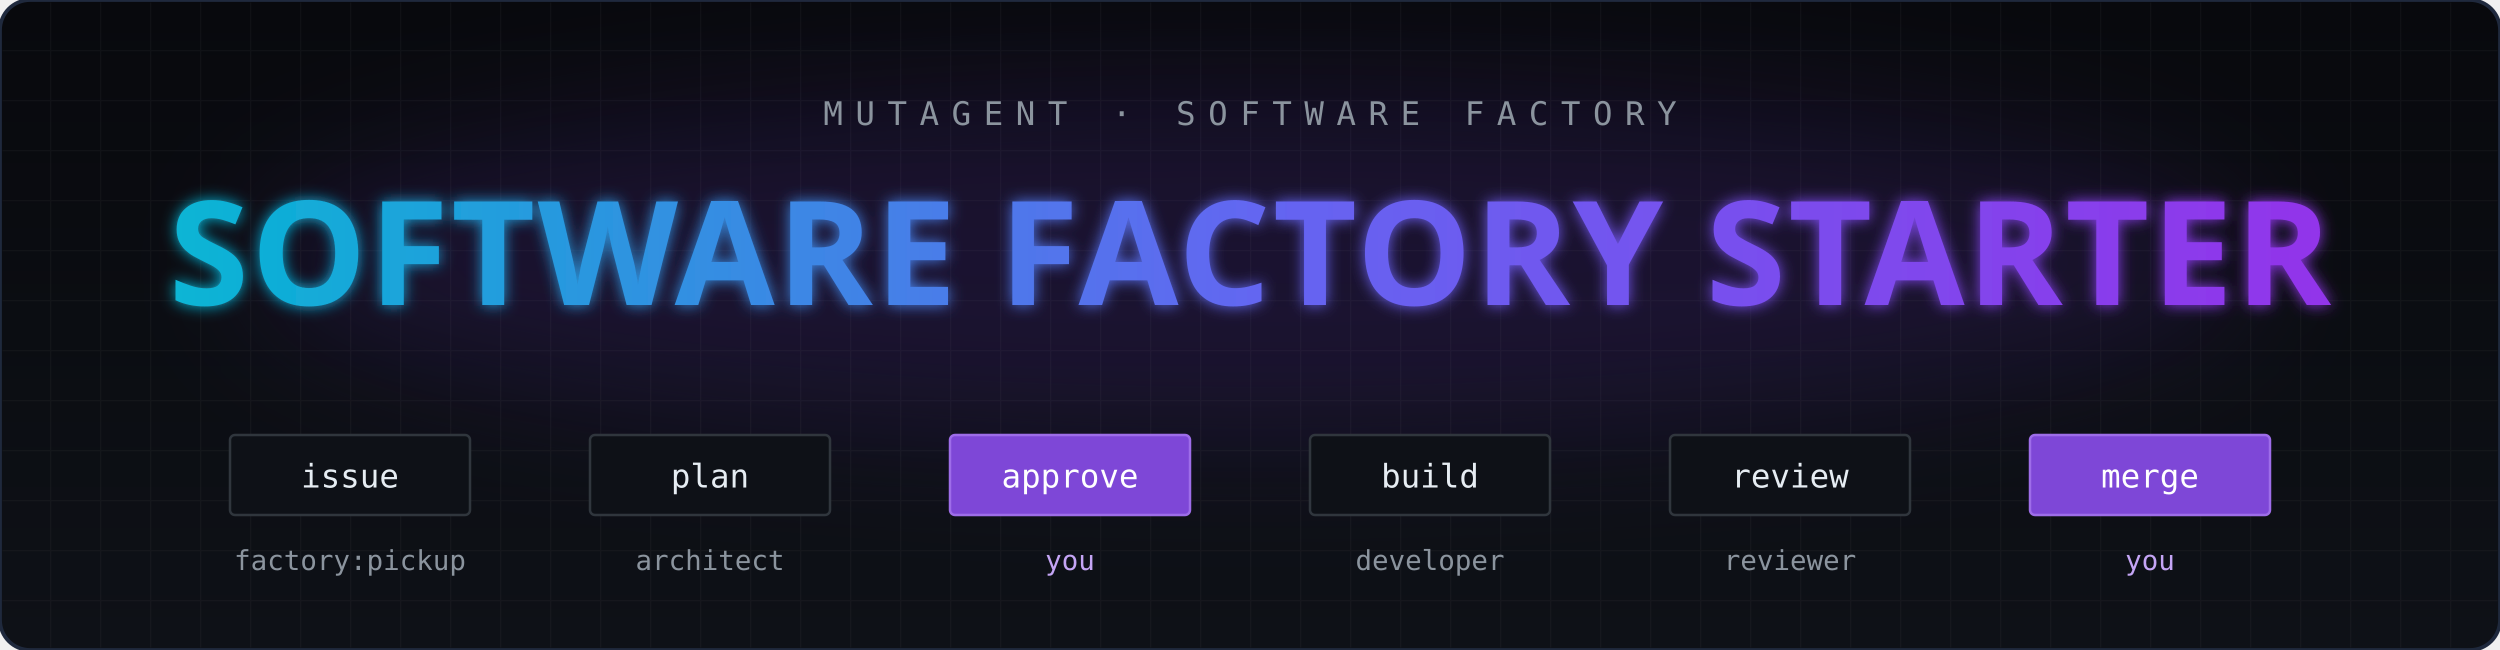
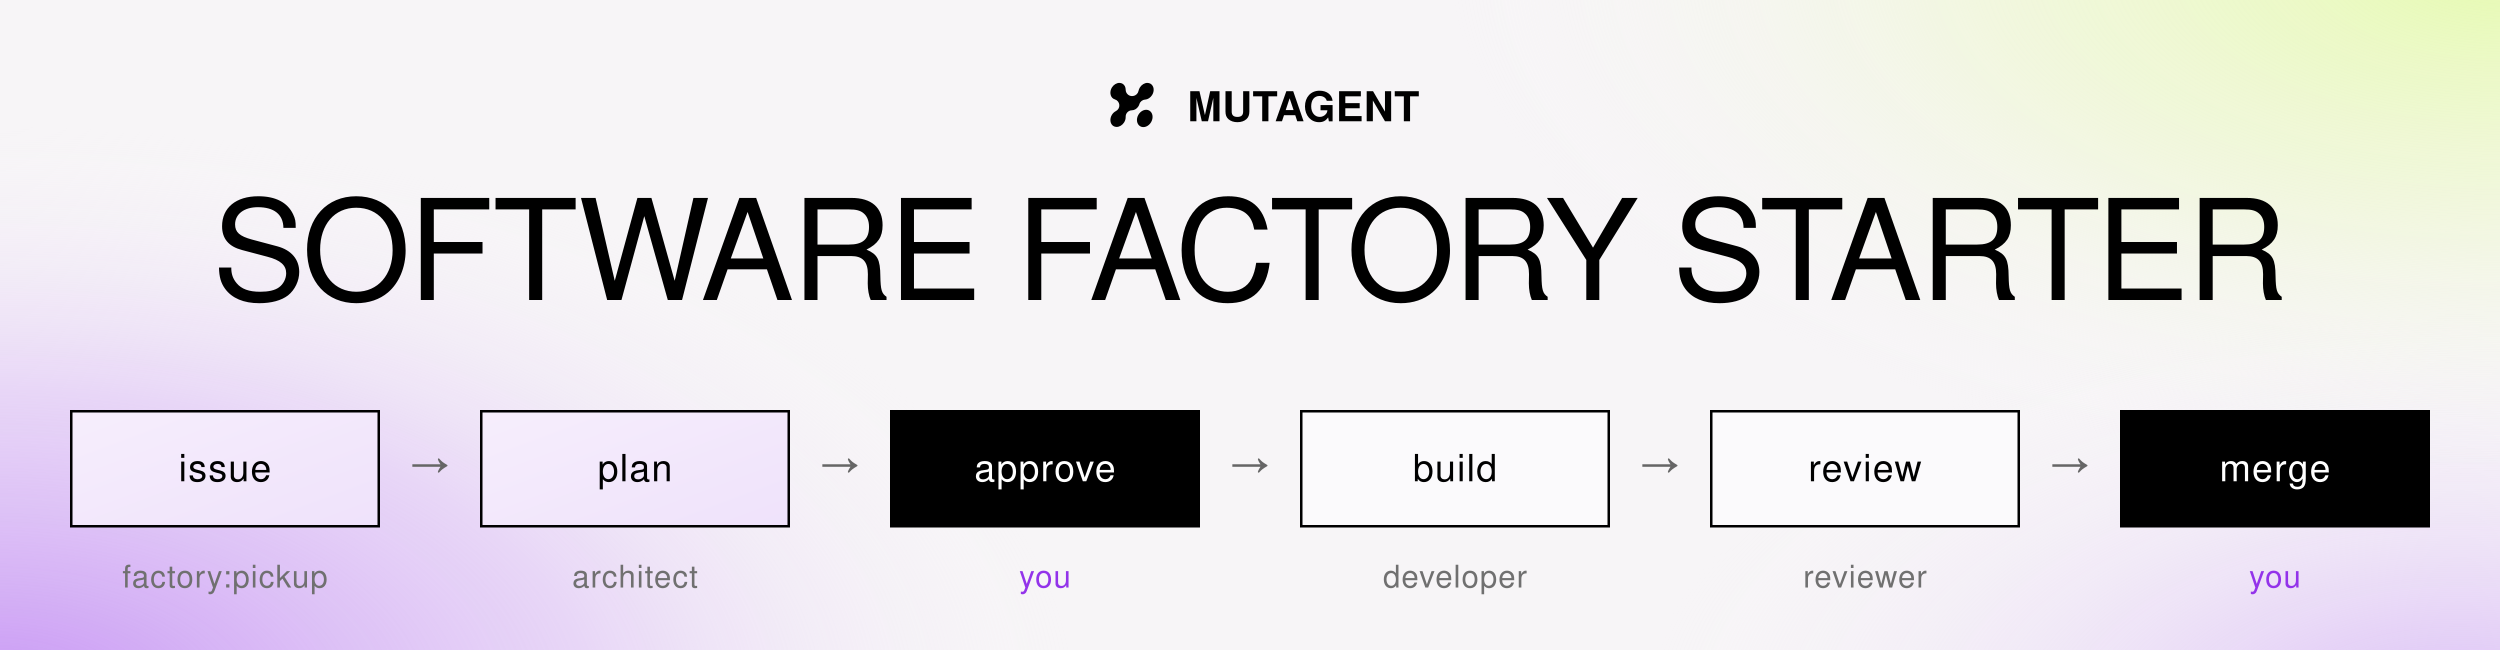
<svg xmlns="http://www.w3.org/2000/svg" viewBox="0 0 1000 260" role="img" aria-labelledby="t d" width="100%">
  <defs>
-     <linearGradient id="brand" x1="0%" y1="0%" x2="100%" y2="0%">
-       <stop offset="0%" stop-color="#06B6D4" />
-       <stop offset="50%" stop-color="#6366F1" />
-       <stop offset="100%" stop-color="#9333EA" />
+     <radialGradient id="wash-lilac">
+       <stop offset="0" stop-color="#c38ef4" stop-opacity="0.95" />
+       <stop offset="0.55" stop-color="#d9b8f7" stop-opacity="0.5" />
+       <stop offset="1" stop-color="#f7f5f7" stop-opacity="0" />
+     </radialGradient>
+     <radialGradient id="wash-lilac-soft">
+       <stop offset="0" stop-color="#d4b0f7" stop-opacity="0.85" />
+       <stop offset="1" stop-color="#f7f5f7" stop-opacity="0" />
+     </radialGradient>
+     <radialGradient id="wash-lime">
+       <stop offset="0" stop-color="#e6fbb0" stop-opacity="1" />
+       <stop offset="0.5" stop-color="#eef8cf" stop-opacity="0.6" />
+       <stop offset="1" stop-color="#f7f5f7" stop-opacity="0" />
+     </radialGradient>
+     <linearGradient id="tint" x1="0" y1="0" x2="1" y2="1">
+       <stop offset="0" stop-color="#f6eefc" />
+       <stop offset="1" stop-color="#efe2fb" />
    </linearGradient>
-     <linearGradient id="bg" x1="0%" y1="0%" x2="0%" y2="100%">
-       <stop offset="0%" stop-color="#08090d" />
-       <stop offset="100%" stop-color="#0e1117" />
-     </linearGradient>
-     <filter id="blur" x="-30%" y="-100%" width="160%" height="300%">
-       <feGaussianBlur stdDeviation="26" />
-     </filter>
-     <filter id="glow" x="-20%" y="-50%" width="140%" height="200%">
-       <feGaussianBlur stdDeviation="3" result="b" />
-       <feMerge>
-         <feMergeNode in="b" />
-         <feMergeNode in="SourceGraphic" />
-       </feMerge>
-     </filter>
-     <pattern id="grid" width="20" height="20" patternUnits="userSpaceOnUse">
-       <path d="M20 0H0V20" fill="none" stroke="#ffffff" stroke-opacity="0.035" stroke-width="1" />
-     </pattern>
  </defs>
-   <rect width="1000" height="260" rx="12" fill="url(#bg)" stroke="#1f293d" stroke-width="1.5" />
-   <rect x="1" y="1" width="998" height="258" rx="11" fill="url(#grid)" />
-   <ellipse cx="500" cy="105" rx="400" ry="70" fill="#7C3AED" opacity="0.14" filter="url(#blur)" />
-   <text x="500" y="50" text-anchor="middle" font-family="'IBM Plex Mono','SFMono-Regular',Menlo,Consolas,monospace" font-size="13" letter-spacing="5" fill="#8b949e">MUTAGENT · SOFTWARE FACTORY</text>
-   <text x="500" y="122" text-anchor="middle" font-family="'Space Grotesk','Segoe UI',system-ui,-apple-system,sans-serif" font-size="58" font-weight="700" letter-spacing="1" fill="url(#brand)" filter="url(#glow)" textLength="760" lengthAdjust="spacingAndGlyphs">SOFTWARE FACTORY STARTER</text>
-   <g font-family="'IBM Plex Mono','SFMono-Regular',Menlo,Consolas,monospace" font-size="13" text-anchor="middle">
-     <line x1="140" y1="190" x2="860" y2="190" stroke="url(#brand)" stroke-width="2" stroke-opacity="0.75" />
-     <g>
-       <rect x="92" y="174" width="96" height="32" rx="2" fill="#0e1117" stroke="#30363d" />
-       <text x="140" y="195" fill="#e6edf3">issue</text>
-     </g>
-     <g>
-       <rect x="236" y="174" width="96" height="32" rx="2" fill="#0e1117" stroke="#30363d" />
-       <text x="284" y="195" fill="#e6edf3">plan</text>
-     </g>
-     <g>
-       <rect x="380" y="174" width="96" height="32" rx="2" fill="#7E47D7" stroke="#9E6DE9" />
-       <text x="428" y="195" fill="#ffffff">approve</text>
-     </g>
-     <g>
-       <rect x="524" y="174" width="96" height="32" rx="2" fill="#0e1117" stroke="#30363d" />
-       <text x="572" y="195" fill="#e6edf3">build</text>
-     </g>
-     <g>
-       <rect x="668" y="174" width="96" height="32" rx="2" fill="#0e1117" stroke="#30363d" />
-       <text x="716" y="195" fill="#e6edf3">review</text>
-     </g>
-     <g>
-       <rect x="812" y="174" width="96" height="32" rx="2" fill="#7E47D7" stroke="#9E6DE9" />
-       <text x="860" y="195" fill="#ffffff">merge</text>
-     </g>
-     <text x="140" y="228" font-size="11" fill="#8b949e">factory:pickup</text>
-     <text x="284" y="228" font-size="11" fill="#8b949e">architect</text>
-     <text x="428" y="228" font-size="11" fill="#c4a5f5">you</text>
-     <text x="572" y="228" font-size="11" fill="#8b949e">developer</text>
-     <text x="716" y="228" font-size="11" fill="#8b949e">reviewer</text>
-     <text x="860" y="228" font-size="11" fill="#c4a5f5">you</text>
+   <rect width="1000" height="260" fill="#f7f5f7" />
+   <ellipse cx="0" cy="285" rx="430" ry="235" fill="url(#wash-lilac)" />
+   <ellipse cx="985" cy="290" rx="330" ry="165" fill="url(#wash-lilac-soft)" />
+   <ellipse cx="1000" cy="-15" rx="420" ry="205" fill="url(#wash-lime)" />
+   <g id="mark" fill="#000000" transform="translate(443 32) scale(0.3853) translate(-1342 -24)">
+     <path d="M1351.5 72.73C1350.27 72.73 1349.09 72.4 1348.08 71.77C1344.66 69.62 1343.98 64.27 1346.61 60.08C1347.64 58.42 1349.07 57.11 1350.72 56.27C1353.12 55.06 1354.53 52.5 1354.29 49.82C1354.04 47.14 1352.19 44.88 1349.61 44.11C1349.07 43.95 1348.56 43.72 1348.08 43.42C1344.65 41.27 1343.98 35.91 1346.6 31.72C1348.4 28.85 1351.45 27 1354.36 27C1355.59 27 1356.77 27.33 1357.77 27.96C1359.73 29.19 1360.86 31.44 1360.87 34.14C1360.88 36.1 1361.76 37.94 1363.27 39.19C1364.45 40.16 1365.93 40.69 1367.44 40.69C1367.85 40.69 1368.26 40.65 1368.67 40.57C1368.72 40.56 1368.77 40.55 1368.82 40.54C1371.53 40.1 1373.67 38.02 1374.2 35.33C1374.45 34.07 1374.93 32.85 1375.64 31.73C1377.44 28.86 1380.48 27 1383.39 27C1384.63 27 1385.8 27.34 1386.81 27.96C1388.47 29.01 1389.59 30.85 1389.86 33.03C1390.14 35.24 1389.58 37.6 1388.28 39.66C1386.57 42.38 1383.78 44.19 1380.98 44.37C1378.23 44.55 1375.88 46.42 1375.11 49.07C1374.87 49.87 1374.52 50.64 1374.06 51.37C1372.52 53.84 1369.9 55.43 1367.4 55.45C1365.63 55.45 1363.93 56.18 1362.7 57.46C1361.47 58.73 1360.8 60.46 1360.86 62.23C1360.93 64.22 1360.37 66.22 1359.25 68.01C1357.45 70.88 1354.4 72.73 1351.49 72.73L1351.5 72.73Z" />
+     <path d="M1387.3 67.73C1389.89 63.23 1389.04 57.87 1385.39 55.76C1381.74 53.66 1376.67 55.6 1374.07 60.1C1371.47 64.6 1372.33 69.95 1375.98 72.06C1379.63 74.17 1384.7 72.23 1387.3 67.73Z" />
+   </g>
+   <text x="475" y="48.5" font-family="-apple-system,BlinkMacSystemFont,'Segoe UI','Helvetica Neue',Helvetica,Arial,sans-serif" font-size="16.5" font-weight="600" letter-spacing="0.2" fill="#000000" textLength="82" lengthAdjust="spacingAndGlyphs">MUTAGENT</text>
+   <text x="500" y="120" text-anchor="middle" font-family="-apple-system,BlinkMacSystemFont,'Segoe UI','Helvetica Neue',Helvetica,Arial,sans-serif" font-size="56" font-weight="500" letter-spacing="-1" fill="#000000" textLength="727" lengthAdjust="spacingAndGlyphs">SOFTWARE FACTORY STARTER</text>
+   <g font-family="-apple-system,BlinkMacSystemFont,'Segoe UI','Helvetica Neue',Helvetica,Arial,sans-serif" text-anchor="middle">
+     <rect id="box-issue" x="28.5" y="164.5" width="123" height="46" fill="url(#tint)" stroke="#000000" stroke-width="1" />
+     <text x="90" y="192.5" font-size="15" letter-spacing="0.5" fill="#000000">issue</text>
+     <text x="90" y="235" font-size="12.5" letter-spacing="0.4" fill="#707070">factory:pickup</text>
+     <text x="172" y="191.5" font-size="17" fill="#666666">→</text>
+     <rect id="box-plan" x="192.5" y="164.5" width="123" height="46" fill="url(#tint)" stroke="#000000" stroke-width="1" />
+     <text x="254" y="192.5" font-size="15" letter-spacing="0.5" fill="#000000">plan</text>
+     <text x="254" y="235" font-size="12.5" letter-spacing="0.4" fill="#707070">architect</text>
+     <text x="336" y="191.5" font-size="17" fill="#666666">→</text>
+     <rect id="box-approve" x="356.5" y="164.5" width="123" height="46" fill="#000000" stroke="#000000" stroke-width="1" />
+     <text x="418" y="192.5" font-size="15" letter-spacing="0.5" fill="#ffffff">approve</text>
+     <text x="418" y="235" font-size="12.5" letter-spacing="0.4" fill="#9333EA">you</text>
+     <text x="500" y="191.5" font-size="17" fill="#666666">→</text>
+     <rect id="box-build" x="520.5" y="164.5" width="123" height="46" fill="#fbfafc" stroke="#000000" stroke-width="1" />
+     <text x="582" y="192.5" font-size="15" letter-spacing="0.5" fill="#000000">build</text>
+     <text x="582" y="235" font-size="12.5" letter-spacing="0.4" fill="#707070">developer</text>
+     <text x="664" y="191.5" font-size="17" fill="#666666">→</text>
+     <rect id="box-review" x="684.5" y="164.5" width="123" height="46" fill="#fbfafc" stroke="#000000" stroke-width="1" />
+     <text x="746" y="192.5" font-size="15" letter-spacing="0.5" fill="#000000">review</text>
+     <text x="746" y="235" font-size="12.5" letter-spacing="0.4" fill="#707070">reviewer</text>
+     <text x="828" y="191.5" font-size="17" fill="#666666">→</text>
+     <rect id="box-merge" x="848.5" y="164.5" width="123" height="46" fill="#000000" stroke="#000000" stroke-width="1" />
+     <text x="910" y="192.5" font-size="15" letter-spacing="0.5" fill="#ffffff">merge</text>
+     <text x="910" y="235" font-size="12.5" letter-spacing="0.4" fill="#9333EA">you</text>
  </g>
</svg>
